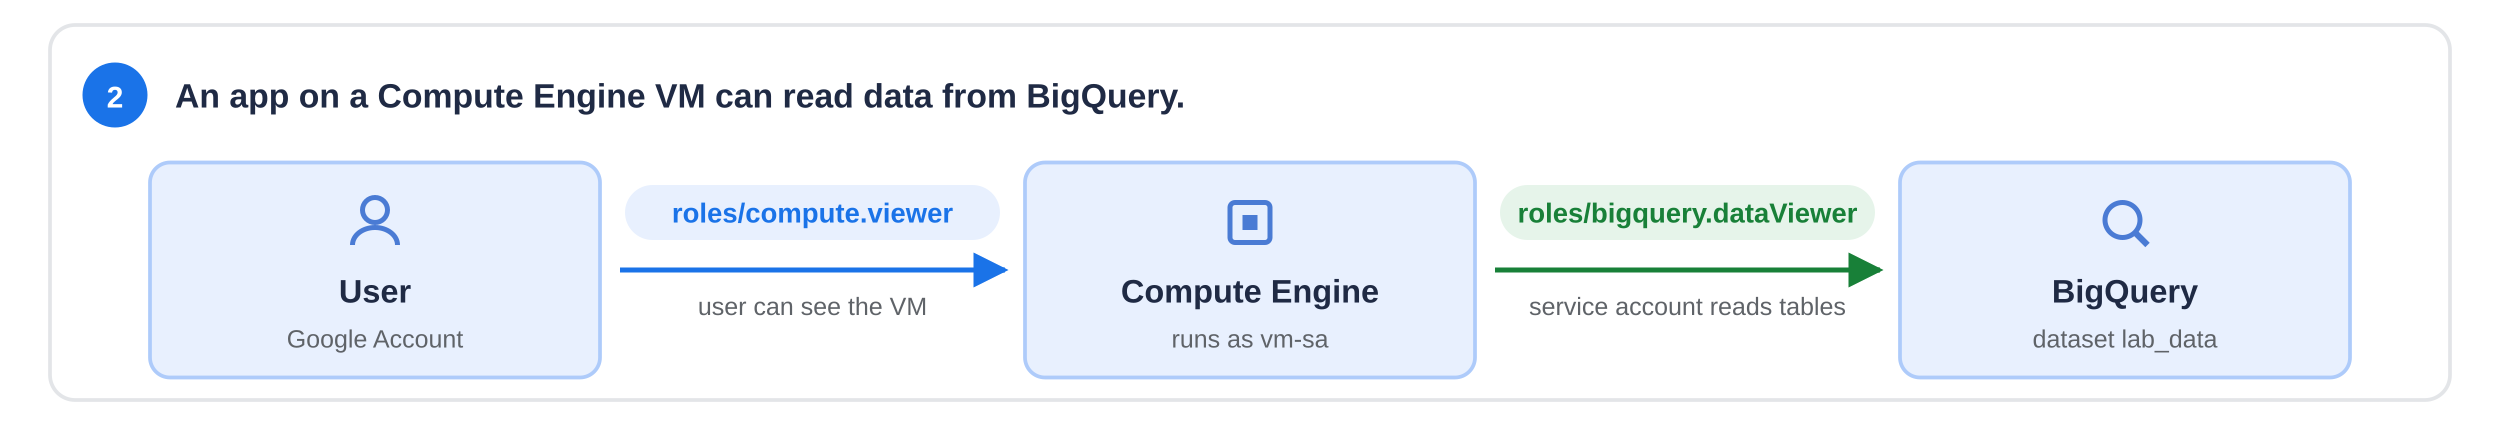
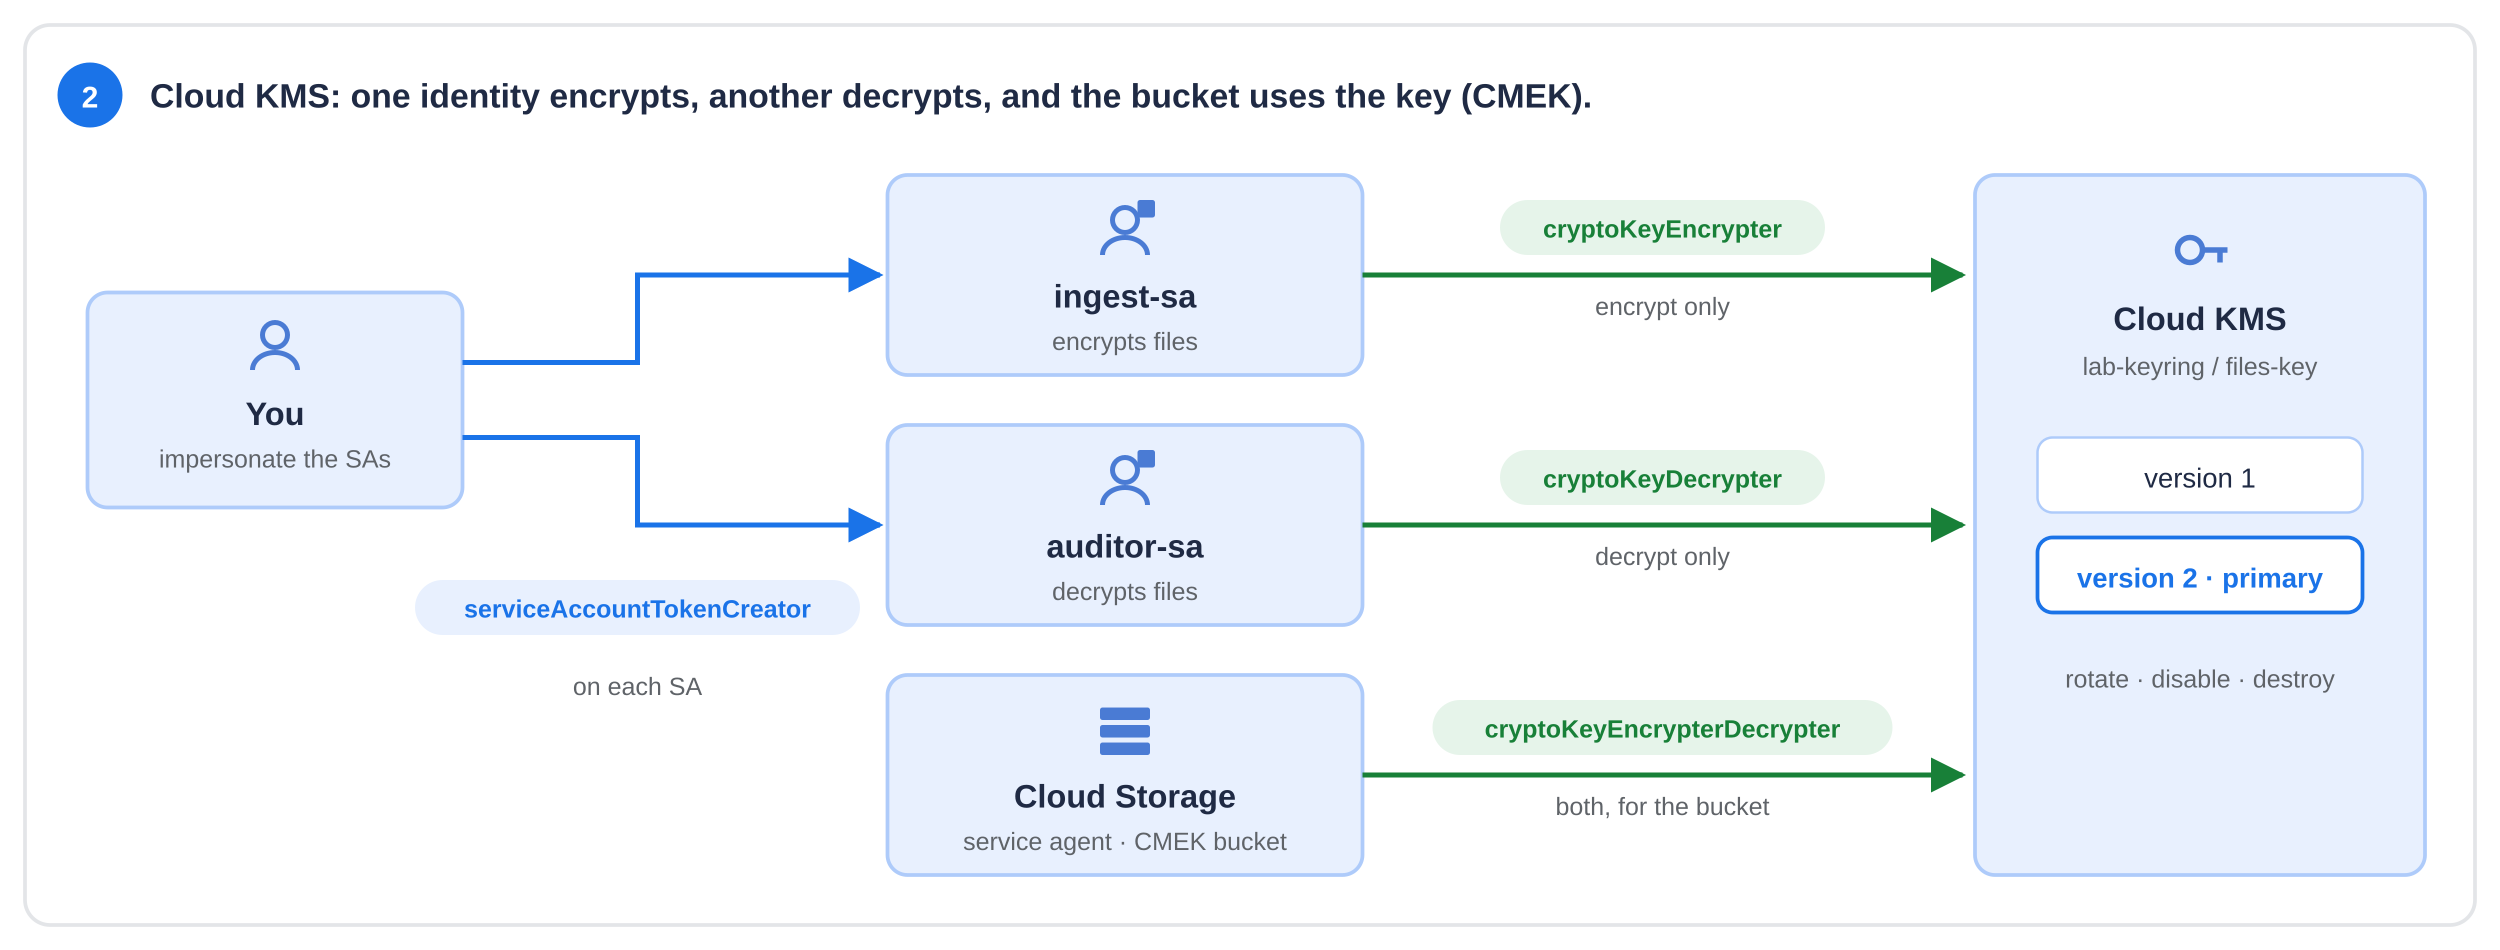
- <svg xmlns="http://www.w3.org/2000/svg" viewBox="0 210 1000 170" width="1000" height="170" font-family="Arial, Helvetica, sans-serif">
+ <svg xmlns="http://www.w3.org/2000/svg" viewBox="0 0 1000 380" width="1000" height="380" font-family="Arial, Helvetica, sans-serif">
  <defs>
    <marker id="b" viewBox="0 0 10 10" refX="9" refY="5" markerWidth="7" markerHeight="7" orient="auto">
      <path d="M0,0 L10,5 L0,10 z" fill="#1A73E8" />
    </marker>
    <marker id="g" viewBox="0 0 10 10" refX="9" refY="5" markerWidth="7" markerHeight="7" orient="auto">
      <path d="M0,0 L10,5 L0,10 z" fill="#188038" />
    </marker>
  </defs>
-   <rect y="0" width="1000" height="390" fill="#fff" />
-   <rect x="20" y="50" width="960" height="150" rx="10" fill="#FFFFFF" stroke="#E3E5E8" stroke-width="1.5" />
-   <circle cx="46" cy="78" r="13" fill="#1A73E8" />
-   <text x="46" y="83" text-anchor="middle" font-size="12" font-weight="bold" fill="#fff">A1</text>
-   <text x="70" y="83" font-size="13.5" font-weight="bold" fill="#1F2A44">A user can invoke Cloud Run, and Cloud Run can read files from Cloud Storage.</text>
-   <rect x="60" y="105" width="180" height="86" rx="8" fill="#E8F0FE" stroke="#AECBFA" stroke-width="1.5" />
-   <g transform="translate(150.0,129)">
+   <rect width="1000" height="380" fill="#fff" />
+   <rect x="10" y="10" width="980" height="360" rx="10" fill="#FFFFFF" stroke="#E3E5E8" stroke-width="1.5" />
+   <circle cx="36" cy="38" r="13" fill="#1A73E8" />
+   <text x="36" y="43" text-anchor="middle" font-size="12" font-weight="bold" fill="#fff">2</text>
+   <text x="60" y="43" font-size="13.5" font-weight="bold" fill="#1F2A44">Cloud KMS: one identity encrypts, another decrypts, and the bucket uses the key (CMEK).</text>
+   <rect x="35.0" y="117.0" width="150" height="86" rx="8" fill="#E8F0FE" stroke="#AECBFA" stroke-width="1.5" />
+   <g transform="translate(110,139.0)">
    <circle cx="0" cy="-5" r="5" fill="none" stroke="#4A7BD4" stroke-width="2" />
    <path d="M-9 9 a9 7 0 0 1 18 0" fill="none" stroke="#4A7BD4" stroke-width="2" />
  </g>
-   <text x="150.0" y="161" text-anchor="middle" font-size="13" font-weight="bold" fill="#1F2A44">User</text>
-   <text x="150.0" y="179" text-anchor="middle" font-size="10" fill="#5F6368">Google Account</text>
-   <rect x="410" y="105" width="180" height="86" rx="8" fill="#E8F0FE" stroke="#AECBFA" stroke-width="1.5" />
-   <g transform="translate(500.0,129)">
-     <circle cx="0" cy="0" r="9" fill="none" stroke="#4A7BD4" stroke-width="2" />
-     <path d="M-3 -5 L5 0 L-3 5 z" fill="#4A7BD4" />
+   <text x="110" y="170.0" text-anchor="middle" font-size="13" font-weight="bold" fill="#1F2A44">You</text>
+   <text x="110" y="187.0" text-anchor="middle" font-size="10" fill="#5F6368">impersonate the SAs</text>
+   <rect x="355.0" y="70.0" width="190" height="80" rx="8" fill="#E8F0FE" stroke="#AECBFA" stroke-width="1.5" />
+   <g transform="translate(450,92.0)">
+     <circle cx="0" cy="-4" r="5" fill="none" stroke="#4A7BD4" stroke-width="2" />
+     <path d="M-9 10 a9 7 0 0 1 18 0" fill="none" stroke="#4A7BD4" stroke-width="2" />
+     <rect x="5" y="-12" width="7" height="7" rx="1" fill="#4A7BD4" />
  </g>
-   <text x="500.0" y="161" text-anchor="middle" font-size="13" font-weight="bold" fill="#1F2A44">Cloud Run</text>
-   <text x="500.0" y="179" text-anchor="middle" font-size="10" fill="#5F6368">runs as run-sa</text>
-   <rect x="760" y="105" width="180" height="86" rx="8" fill="#E8F0FE" stroke="#AECBFA" stroke-width="1.5" />
-   <g transform="translate(850.0,129)">
+   <text x="450" y="123.0" text-anchor="middle" font-size="13" font-weight="bold" fill="#1F2A44">ingest-sa</text>
+   <text x="450" y="140.0" text-anchor="middle" font-size="10" fill="#5F6368">encrypts files</text>
+   <rect x="355.0" y="170.0" width="190" height="80" rx="8" fill="#E8F0FE" stroke="#AECBFA" stroke-width="1.5" />
+   <g transform="translate(450,192.0)">
+     <circle cx="0" cy="-4" r="5" fill="none" stroke="#4A7BD4" stroke-width="2" />
+     <path d="M-9 10 a9 7 0 0 1 18 0" fill="none" stroke="#4A7BD4" stroke-width="2" />
+     <rect x="5" y="-12" width="7" height="7" rx="1" fill="#4A7BD4" />
+   </g>
+   <text x="450" y="223.0" text-anchor="middle" font-size="13" font-weight="bold" fill="#1F2A44">auditor-sa</text>
+   <text x="450" y="240.0" text-anchor="middle" font-size="10" fill="#5F6368">decrypts files</text>
+   <rect x="355.0" y="270.0" width="190" height="80" rx="8" fill="#E8F0FE" stroke="#AECBFA" stroke-width="1.5" />
+   <g transform="translate(450,292.0)">
    <rect x="-10" y="-9" width="20" height="5" rx="1" fill="#4A7BD4" />
    <rect x="-10" y="-2" width="20" height="5" rx="1" fill="#4A7BD4" />
    <rect x="-10" y="5" width="20" height="5" rx="1" fill="#4A7BD4" />
  </g>
-   <text x="850.0" y="161" text-anchor="middle" font-size="13" font-weight="bold" fill="#1F2A44">Cloud Storage</text>
-   <text x="850.0" y="179" text-anchor="middle" font-size="10" fill="#5F6368">bucket</text>
-   <line x1="248" y1="148" x2="402" y2="148" stroke="#1A73E8" stroke-width="2" marker-end="url(#b)" />
-   <rect x="250" y="114" width="150" height="22" rx="11" fill="#E8F0FE" />
-   <text x="325.0" y="129" text-anchor="middle" font-size="11" font-weight="bold" fill="#1A73E8">roles/run.invoker</text>
-   <text x="325.0" y="166" text-anchor="middle" font-size="10" fill="#5F6368">user can call the service</text>
-   <line x1="598" y1="148" x2="752" y2="148" stroke="#188038" stroke-width="2" marker-end="url(#g)" />
-   <rect x="600" y="114" width="150" height="22" rx="11" fill="#E6F4EA" />
-   <text x="675.0" y="129" text-anchor="middle" font-size="11" font-weight="bold" fill="#188038">roles/storage.objectViewer</text>
-   <text x="675.0" y="166" text-anchor="middle" font-size="10" fill="#5F6368">service account reads objects</text>
-   <rect x="20" y="220" width="960" height="150" rx="10" fill="#FFFFFF" stroke="#E3E5E8" stroke-width="1.5" />
-   <circle cx="46" cy="248" r="13" fill="#1A73E8" />
-   <text x="46" y="253" text-anchor="middle" font-size="12" font-weight="bold" fill="#fff">2</text>
-   <text x="70" y="253" font-size="13.5" font-weight="bold" fill="#1F2A44">An app on a Compute Engine VM can read data from BigQuery.</text>
-   <rect x="60" y="275" width="180" height="86" rx="8" fill="#E8F0FE" stroke="#AECBFA" stroke-width="1.5" />
-   <g transform="translate(150.0,299)">
-     <circle cx="0" cy="-5" r="5" fill="none" stroke="#4A7BD4" stroke-width="2" />
-     <path d="M-9 9 a9 7 0 0 1 18 0" fill="none" stroke="#4A7BD4" stroke-width="2" />
+   <text x="450" y="323.0" text-anchor="middle" font-size="13" font-weight="bold" fill="#1F2A44">Cloud Storage</text>
+   <text x="450" y="340.0" text-anchor="middle" font-size="10" fill="#5F6368">service agent · CMEK bucket</text>
+   <rect x="790" y="70" width="180" height="280" rx="8" fill="#E8F0FE" stroke="#AECBFA" stroke-width="1.5" />
+   <g transform="translate(880,100)">
+     <circle cx="-4" cy="0" r="5" fill="none" stroke="#4A7BD4" stroke-width="2.2" />
+     <line x1="1" y1="0" x2="11" y2="0" stroke="#4A7BD4" stroke-width="2.2" />
+     <line x1="8" y1="0" x2="8" y2="5" stroke="#4A7BD4" stroke-width="2.2" />
  </g>
-   <text x="150.0" y="331" text-anchor="middle" font-size="13" font-weight="bold" fill="#1F2A44">User</text>
-   <text x="150.0" y="349" text-anchor="middle" font-size="10" fill="#5F6368">Google Account</text>
-   <rect x="410" y="275" width="180" height="86" rx="8" fill="#E8F0FE" stroke="#AECBFA" stroke-width="1.5" />
-   <g transform="translate(500.0,299)">
-     <rect x="-8" y="-8" width="16" height="16" rx="2" fill="none" stroke="#4A7BD4" stroke-width="2" />
-     <rect x="-3" y="-3" width="6" height="6" fill="#4A7BD4" />
-   </g>
-   <text x="500.0" y="331" text-anchor="middle" font-size="13" font-weight="bold" fill="#1F2A44">Compute Engine</text>
-   <text x="500.0" y="349" text-anchor="middle" font-size="10" fill="#5F6368">runs as vm-sa</text>
-   <rect x="760" y="275" width="180" height="86" rx="8" fill="#E8F0FE" stroke="#AECBFA" stroke-width="1.5" />
-   <g transform="translate(850.0,299)">
-     <circle cx="-1" cy="-1" r="7" fill="none" stroke="#4A7BD4" stroke-width="2" />
-     <line x1="4" y1="4" x2="9" y2="9" stroke="#4A7BD4" stroke-width="2.5" />
-   </g>
-   <text x="850.0" y="331" text-anchor="middle" font-size="13" font-weight="bold" fill="#1F2A44">BigQuery</text>
-   <text x="850.0" y="349" text-anchor="middle" font-size="10" fill="#5F6368">dataset lab_data</text>
-   <line x1="248" y1="318" x2="402" y2="318" stroke="#1A73E8" stroke-width="2" marker-end="url(#b)" />
-   <rect x="250" y="284" width="150" height="22" rx="11" fill="#E8F0FE" />
-   <text x="325.0" y="299" text-anchor="middle" font-size="11" font-weight="bold" fill="#1A73E8">roles/compute.viewer</text>
-   <text x="325.0" y="336" text-anchor="middle" font-size="10" fill="#5F6368">user can see the VM</text>
-   <line x1="598" y1="318" x2="752" y2="318" stroke="#188038" stroke-width="2" marker-end="url(#g)" />
-   <rect x="600" y="284" width="150" height="22" rx="11" fill="#E6F4EA" />
-   <text x="675.0" y="299" text-anchor="middle" font-size="11" font-weight="bold" fill="#188038">roles/bigquery.dataViewer</text>
-   <text x="675.0" y="336" text-anchor="middle" font-size="10" fill="#5F6368">service account reads tables</text>
+   <text x="880" y="132" text-anchor="middle" font-size="13" font-weight="bold" fill="#1F2A44">Cloud KMS</text>
+   <text x="880" y="150" text-anchor="middle" font-size="10" fill="#5F6368">lab-keyring / files-key</text>
+   <rect x="815" y="175" width="130" height="30" rx="6" fill="#fff" stroke="#AECBFA" />
+   <text x="880" y="195" text-anchor="middle" font-size="11" fill="#1F2A44">version 1</text>
+   <rect x="815" y="215" width="130" height="30" rx="6" fill="#fff" stroke="#1A73E8" stroke-width="1.5" />
+   <text x="880" y="235" text-anchor="middle" font-size="11" font-weight="bold" fill="#1A73E8">version 2 · primary</text>
+   <text x="880" y="275" text-anchor="middle" font-size="10" fill="#5F6368">rotate · disable · destroy</text>
+   <path d="M185 145 L255 145 L255 110 L352 110" fill="none" stroke="#1A73E8" stroke-width="2" marker-end="url(#b)" />
+   <path d="M185 175 L255 175 L255 210 L352 210" fill="none" stroke="#1A73E8" stroke-width="2" marker-end="url(#b)" />
+   <rect x="166.0" y="232" width="178.0" height="22" rx="11" fill="#E8F0FE" />
+   <text x="255" y="247" text-anchor="middle" font-size="10" font-weight="bold" fill="#1A73E8">serviceAccountTokenCreator</text>
+   <text x="255" y="278" text-anchor="middle" font-size="10" fill="#5F6368">on each SA</text>
+   <path d="M545 110 L785 110" fill="none" stroke="#188038" stroke-width="2" marker-end="url(#g)" />
+   <rect x="600.0" y="80" width="130.0" height="22" rx="11" fill="#E6F4EA" />
+   <text x="665" y="95" text-anchor="middle" font-size="10" font-weight="bold" fill="#188038">cryptoKeyEncrypter</text>
+   <text x="665" y="126" text-anchor="middle" font-size="10" fill="#5F6368">encrypt only</text>
+   <path d="M545 210 L785 210" fill="none" stroke="#188038" stroke-width="2" marker-end="url(#g)" />
+   <rect x="600.0" y="180" width="130.0" height="22" rx="11" fill="#E6F4EA" />
+   <text x="665" y="195" text-anchor="middle" font-size="10" font-weight="bold" fill="#188038">cryptoKeyDecrypter</text>
+   <text x="665" y="226" text-anchor="middle" font-size="10" fill="#5F6368">decrypt only</text>
+   <path d="M545 310 L785 310" fill="none" stroke="#188038" stroke-width="2" marker-end="url(#g)" />
+   <rect x="573.0" y="280" width="184.0" height="22" rx="11" fill="#E6F4EA" />
+   <text x="665" y="295" text-anchor="middle" font-size="10" font-weight="bold" fill="#188038">cryptoKeyEncrypterDecrypter</text>
+   <text x="665" y="326" text-anchor="middle" font-size="10" fill="#5F6368">both, for the bucket</text>
</svg>
